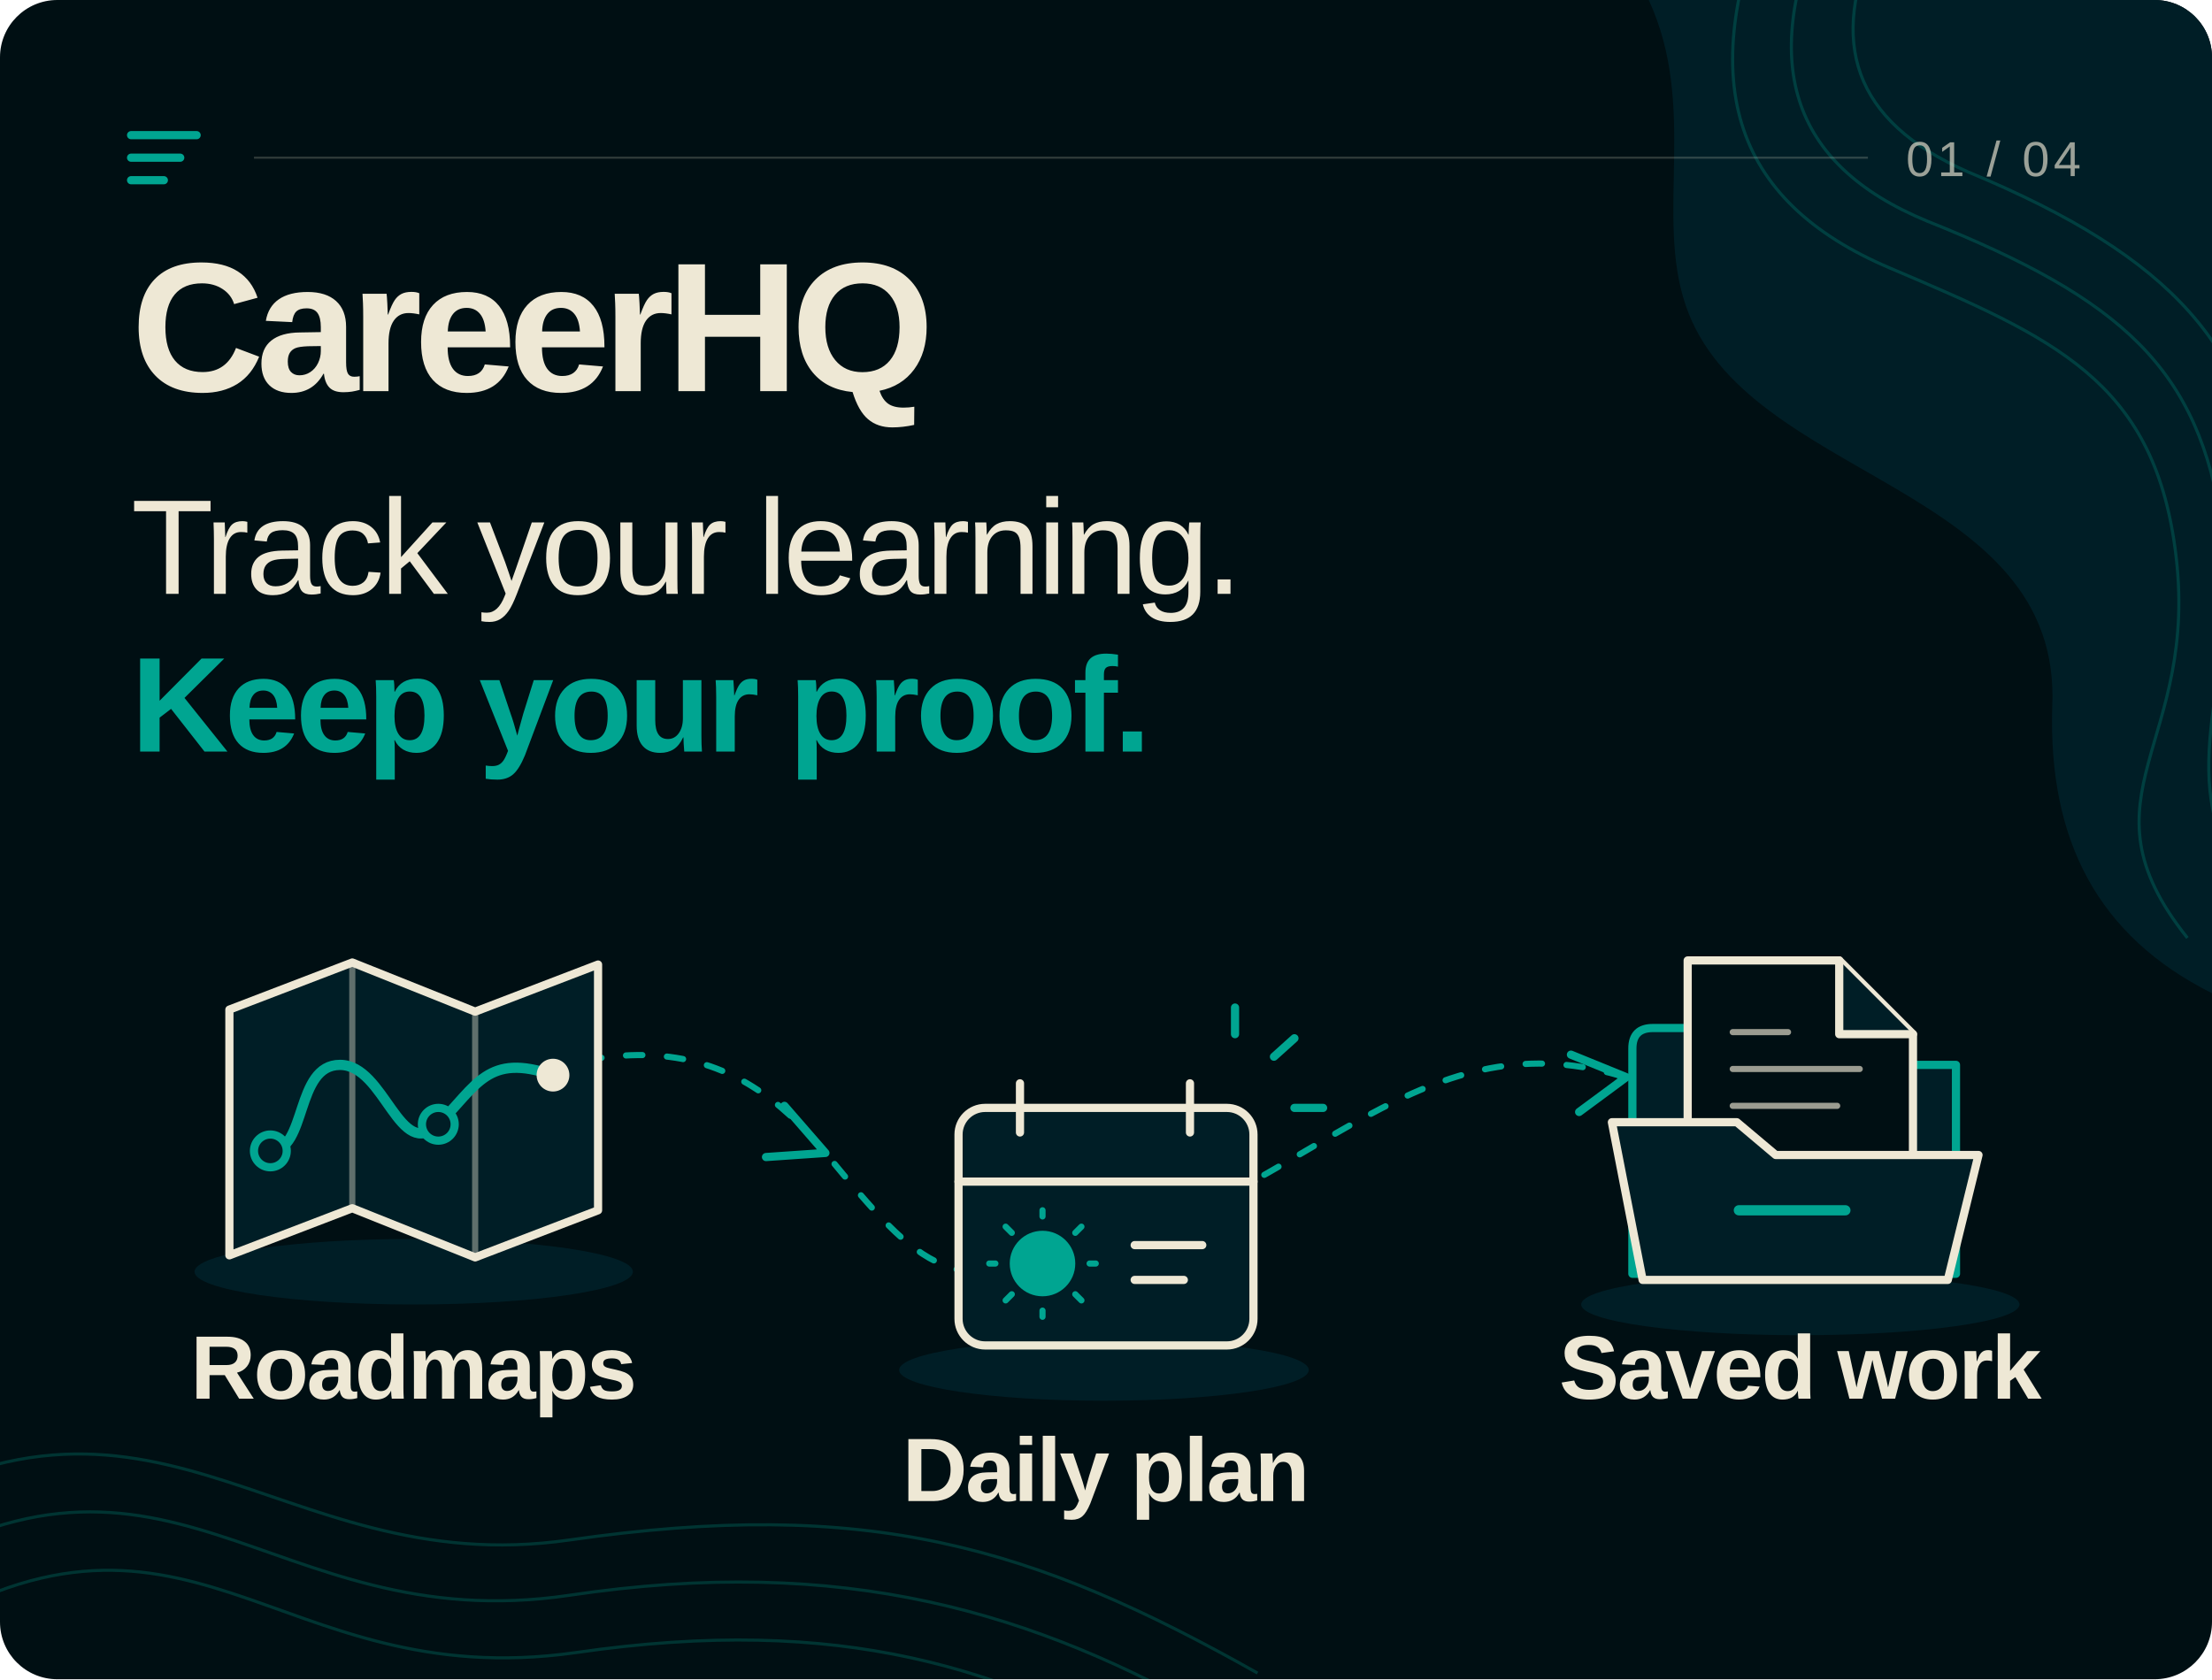
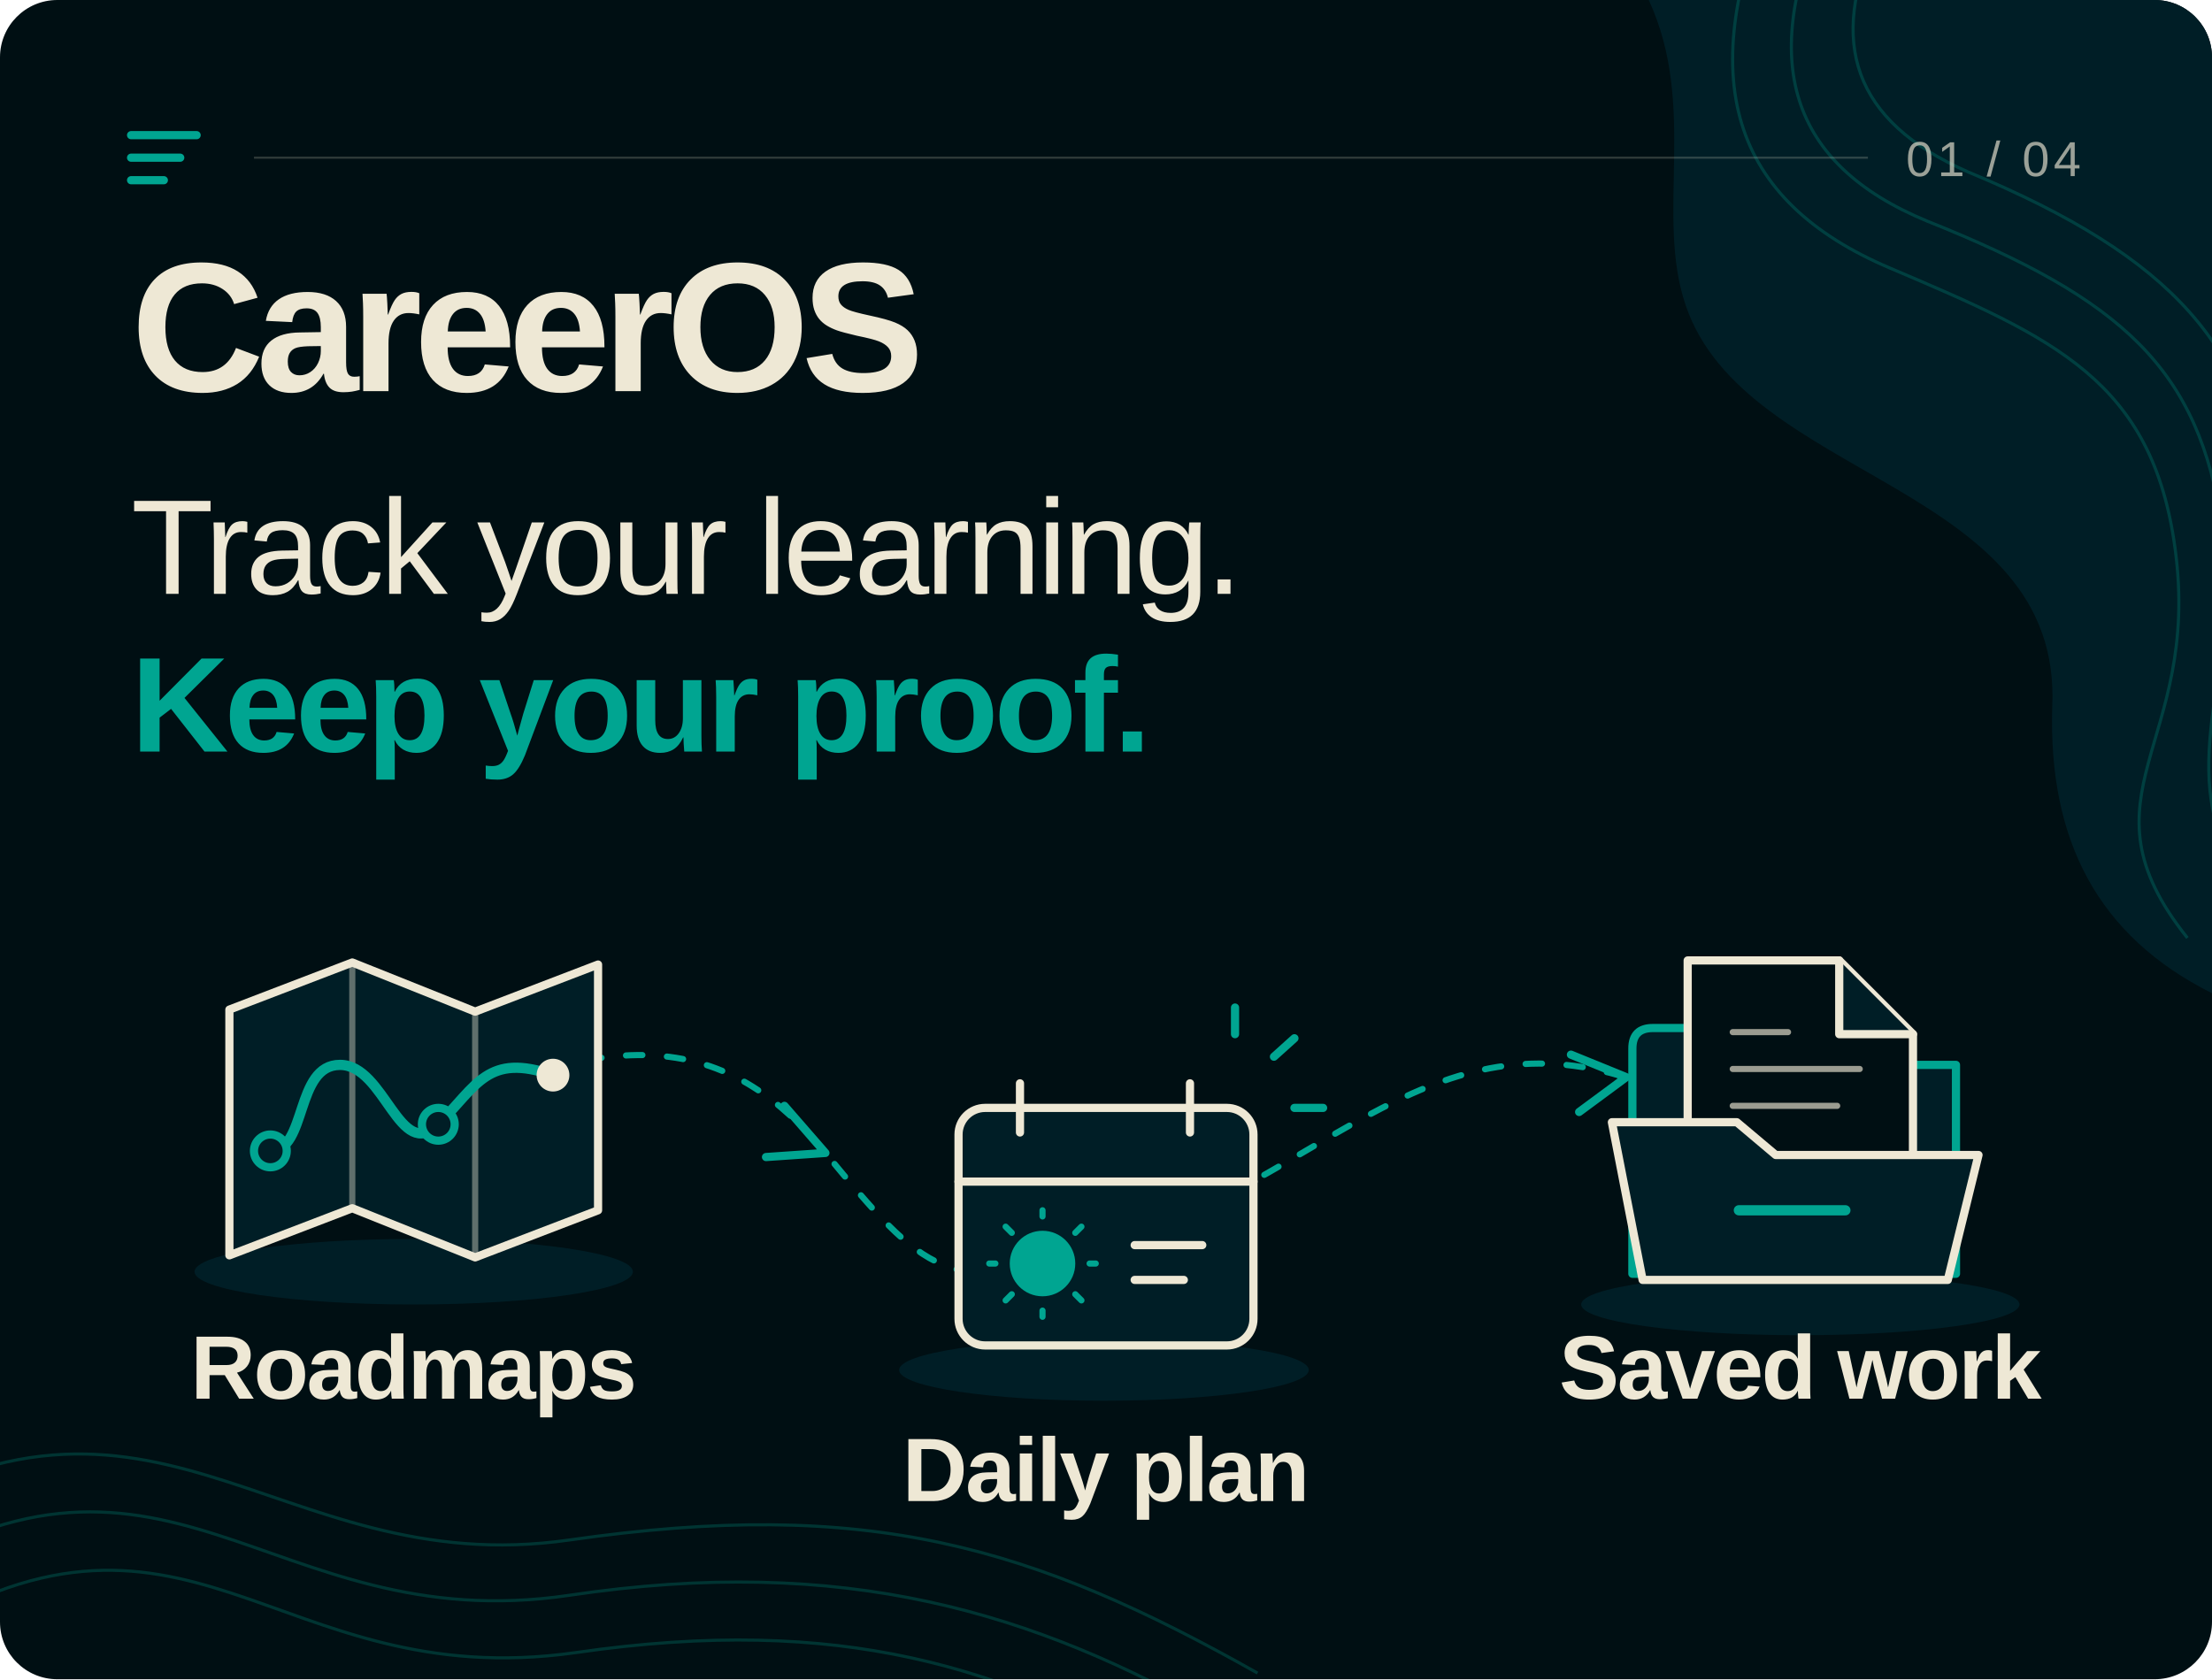
<svg xmlns="http://www.w3.org/2000/svg" width="1080" height="820" viewBox="0 0 1080 820" role="img" aria-labelledby="cover-title cover-desc" font-family="Segoe UI, Arial, sans-serif">
  <defs>
    <clipPath id="cover-frame">
      <rect width="1080" height="820" rx="28" />
    </clipPath>
  </defs>
  <g clip-path="url(#cover-frame)">
    <rect width="1080" height="820" fill="#000F13" />
    <path d="M805 0H1080V485C1024 457 1000 410 1002 345C1007 236 852 235 823 149C808 105 829 52 805 0Z" fill="#001E26" />
    <g fill="none" stroke="#00A591" stroke-width="1.5" opacity=".25">
      <path d="M867-56C826 38 845 98 923 131C1003 165 1051 186 1062 268C1075 364 1012 388 1068 458" />
      <path d="M891-43C859 29 873 80 941 108C1036 146 1074 180 1085 258C1095 329 1058 377 1096 431" />
      <path d="M916-31C893 20 904 59 961 84C1062 126 1099 170 1108 247" />
      <path d="M-80 753C73 647 132 773 278 752C424 731 504 755 614 817" />
      <path d="M-66 778C81 678 129 801 278 779C412 759 505 787 597 840" />
      <path d="M-51 803C92 710 133 828 281 807C412 788 490 815 571 860" />
    </g>
    <g fill="none" stroke="#00A591" stroke-linecap="round" stroke-width="4">
      <path d="M64 66H96" />
      <path d="M64 77H88" />
      <path d="M64 88H80" />
    </g>
    <path d="M124 77H912" stroke="#EEE8D5" stroke-opacity=".2" />
    <text x="1016" y="86" text-anchor="end" fill="#EEE8D5" opacity=".65" font-size="24" letter-spacing="2">01 / 04</text>
-     <text x="64" y="191" fill="#EEE8D5" font-size="90" font-weight="700" letter-spacing="-4">CareerHQ</text>
+     <text x="64" y="191" fill="#EEE8D5" font-size="90" font-weight="700" letter-spacing="-4">CareerOS</text>
    <text x="64" y="290" fill="#EEE8D5" font-size="66" font-weight="400" letter-spacing="-2">Track your learning.</text>
    <text x="64" y="367" fill="#00A591" font-size="66" font-weight="600" letter-spacing="-2">Keep your proof.</text>
    <path d="M193 554C306 493 359 510 403 563C451 621 463 635 539 610C650 573 701 490 805 530L883 554" fill="none" stroke="#00A591" stroke-width="3" stroke-dasharray="8 12" stroke-linecap="round" />
    <path d="M383 540L403 563L374 565M767 515L794 526L771 543" fill="none" stroke="#00A591" stroke-width="4" stroke-linecap="round" stroke-linejoin="round" />
    <g stroke-linecap="round" stroke-linejoin="round">
      <ellipse cx="202" cy="621" rx="107" ry="16" fill="#001E26" />
      <path d="M112 493L172 470L232 494L292 471V591L232 614L172 590L112 613Z" fill="#001E26" stroke="#EEE8D5" stroke-width="4" />
      <path d="M172 470V590M232 494V614" fill="none" stroke="#EEE8D5" stroke-width="3" stroke-opacity=".4" />
      <path d="M132 562C150 562 144 520 166 520S195 568 214 549S238 514 270 525" fill="none" stroke="#00A591" stroke-width="5" />
      <circle cx="132" cy="562" r="8" fill="#001E26" stroke="#00A591" stroke-width="4" />
      <circle cx="214" cy="549" r="8" fill="#001E26" stroke="#00A591" stroke-width="4" />
      <circle cx="270" cy="525" r="8" fill="#EEE8D5" />
    </g>
    <text x="202" y="683" text-anchor="middle" fill="#EEE8D5" font-size="44" font-weight="600" letter-spacing="-1">Roadmaps</text>
    <g stroke-linecap="round" stroke-linejoin="round">
      <ellipse cx="539" cy="669" rx="100" ry="15" fill="#001E26" />
      <rect x="468" y="541" width="144" height="116" rx="13" fill="#001E26" stroke="#EEE8D5" stroke-width="4" />
      <path d="M468 577H612M498 529V553M581 529V553" fill="none" stroke="#EEE8D5" stroke-width="4" />
      <circle cx="509" cy="617" r="16" fill="#00A591" />
      <path d="M509 591V594M509 640V643M483 617H486M532 617H535M491 599L494 602M525 632L528 635M491 635L494 632M525 602L528 599" fill="none" stroke="#00A591" stroke-width="3" />
      <path d="M554 608H587M554 625H578" fill="none" stroke="#EEE8D5" stroke-width="4" />
      <path d="M622 516L632 507M632 541H646M603 505V492" fill="none" stroke="#00A591" stroke-width="4" />
    </g>
    <text x="540" y="733" text-anchor="middle" fill="#EEE8D5" font-size="44" font-weight="600" letter-spacing="-1">Daily plan</text>
    <g stroke-linecap="round" stroke-linejoin="round">
      <ellipse cx="879" cy="637" rx="107" ry="15" fill="#001E26" />
      <path d="M797 541V512Q797 502 807 502H850L868 520H955V622H797Z" fill="#001E26" stroke="#00A591" stroke-width="4" />
      <path d="M824 566V469H898L934 505V573" fill="#000F13" stroke="#EEE8D5" stroke-width="4" />
      <path d="M898 469V505H934" fill="#001E26" stroke="#EEE8D5" stroke-width="4" />
      <path d="M846 504H873M846 522H908M846 540H897" fill="none" stroke="#EEE8D5" stroke-width="3" stroke-opacity=".65" />
      <path d="M787 548H848L867 564H966L951 625H802Z" fill="#001E26" stroke="#EEE8D5" stroke-width="4" />
      <path d="M849 591H901" stroke="#00A591" stroke-width="5" />
    </g>
    <text x="879" y="683" text-anchor="middle" fill="#EEE8D5" font-size="44" font-weight="600" letter-spacing="-1">Saved work</text>
  </g>
</svg>
